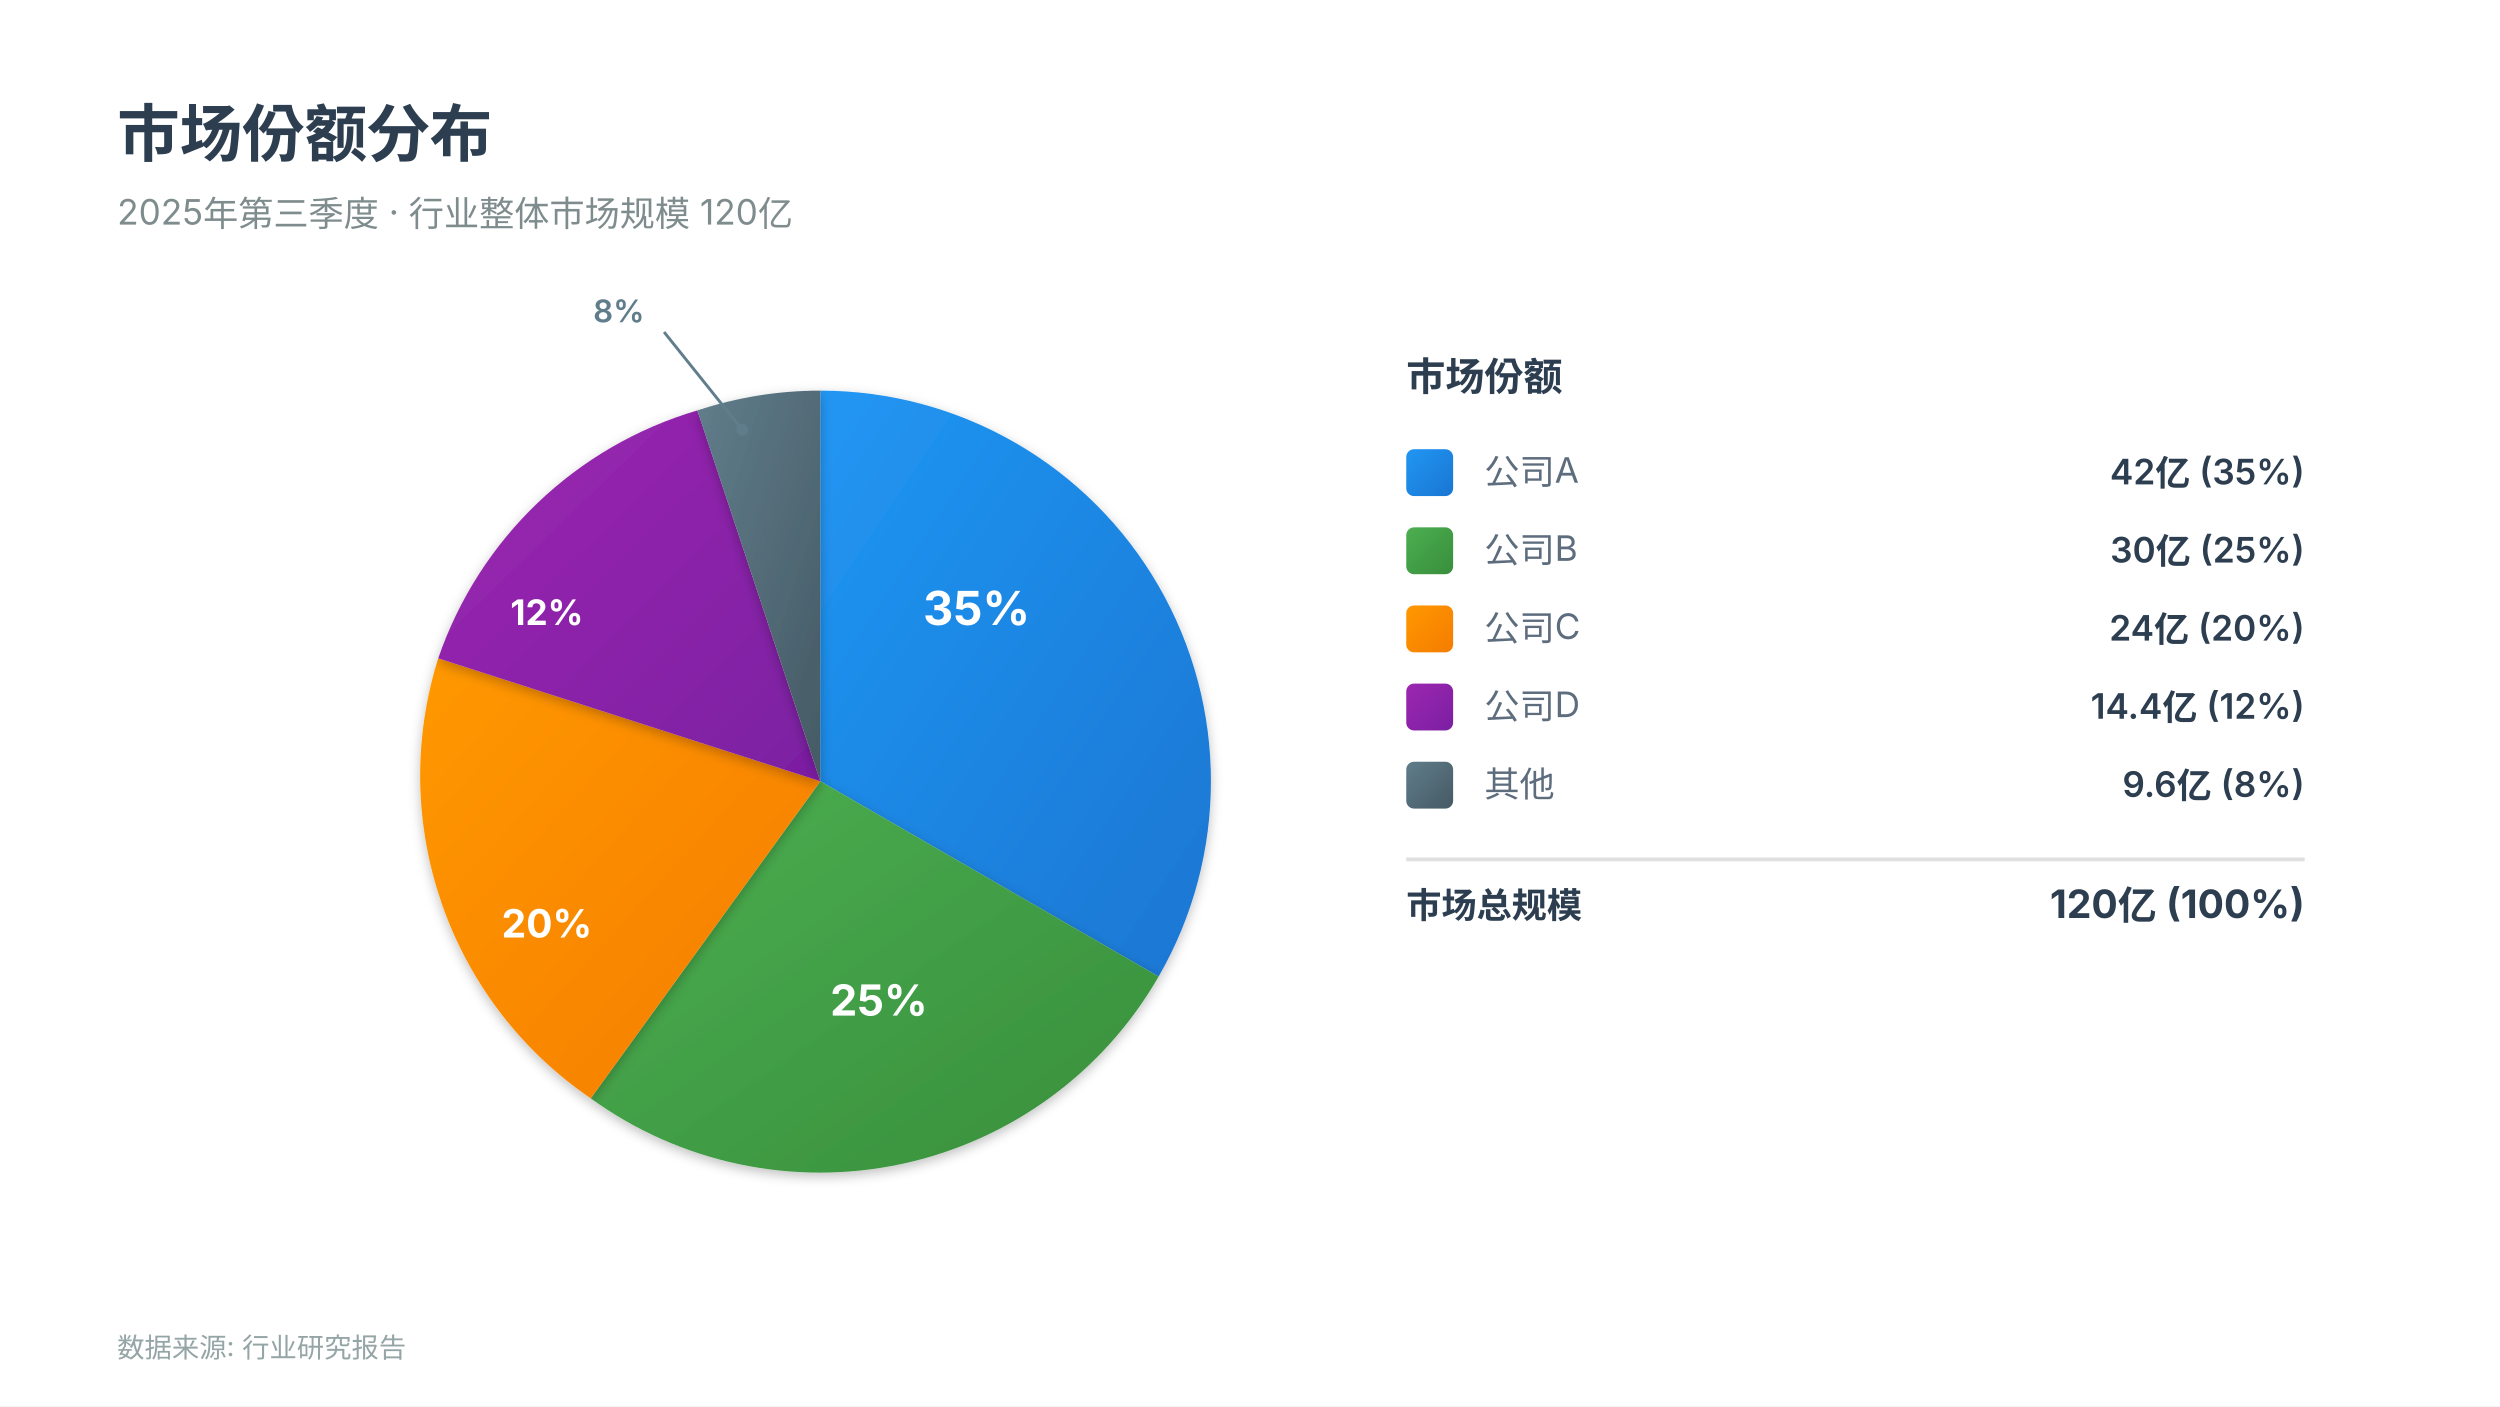
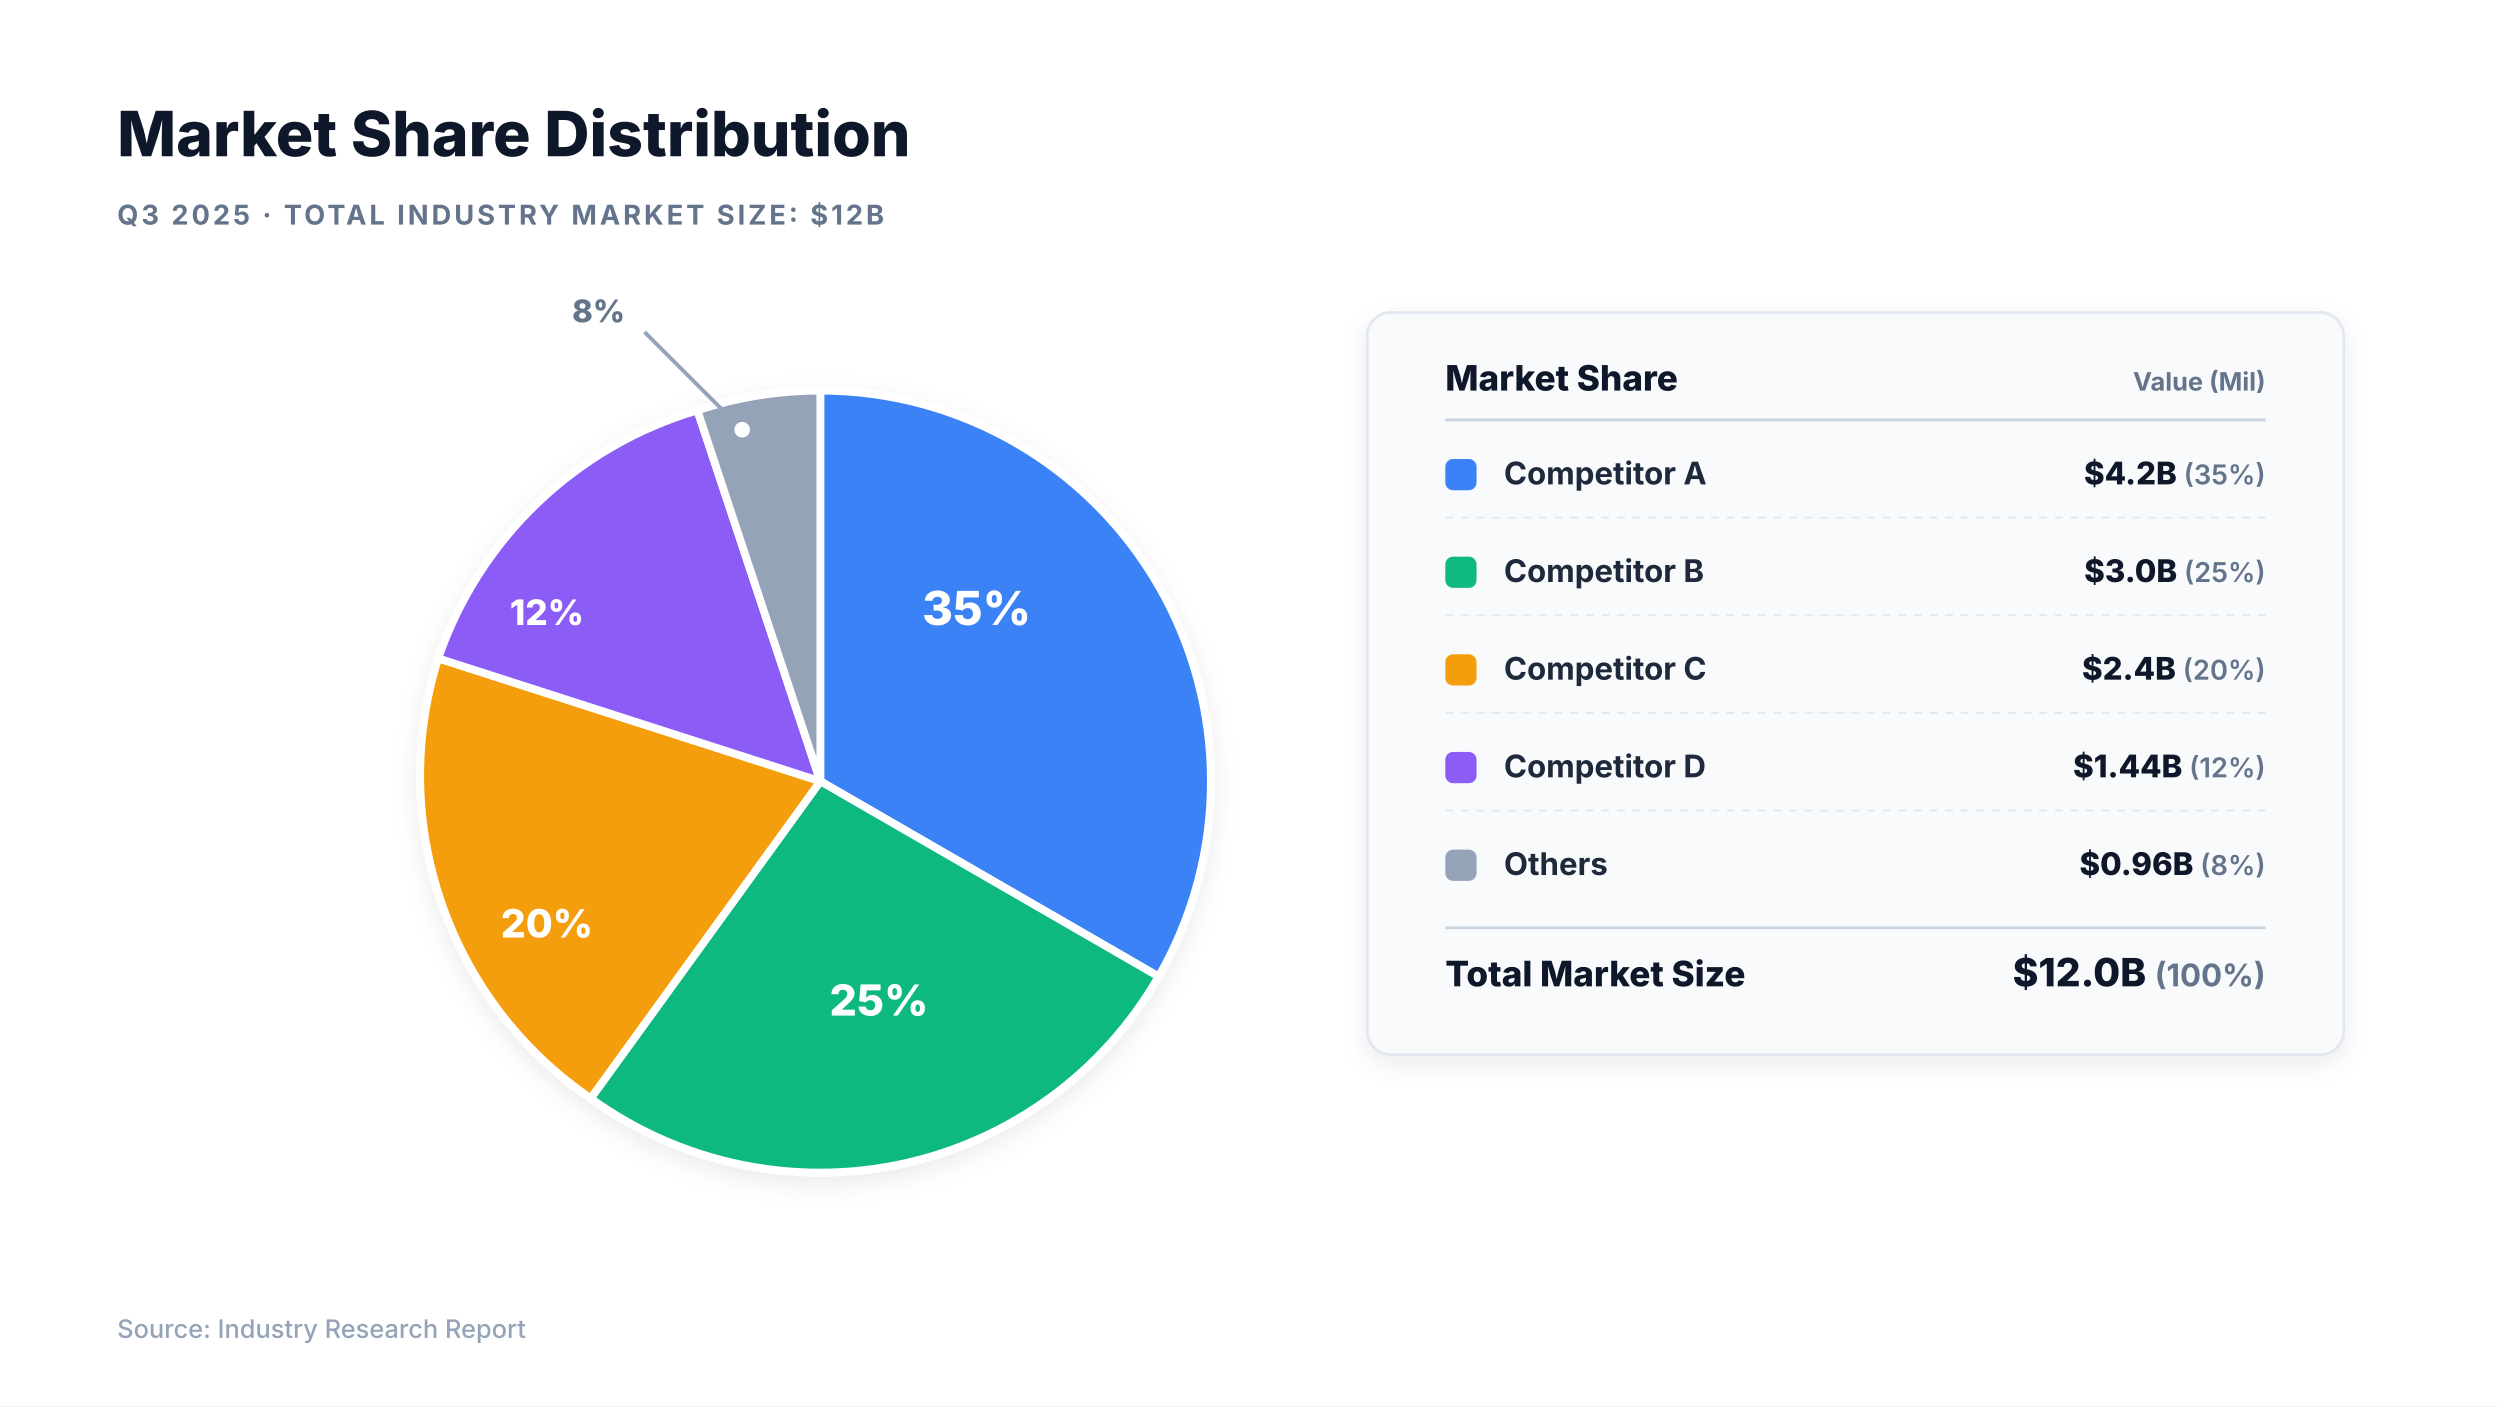
<svg xmlns="http://www.w3.org/2000/svg" viewBox="0 0 1280 720" width="1280" height="720">
  <defs>
-     <filter id="pieShadow">
-       <feGaussianBlur in="SourceAlpha" stdDeviation="3" />
-       <feOffset dx="0" dy="2" />
-       <feComponentTransfer>
-         <feFuncA type="linear" slope="0.25" />
-       </feComponentTransfer>
+     <filter id="softShadow" x="-10%" y="-10%" width="120%" height="120%">
+       <feGaussianBlur in="SourceAlpha" stdDeviation="6" />
+       <feOffset dx="0" dy="4" result="offsetblur" />
+       <feFlood flood-color="#0F172A" flood-opacity="0.08" result="shadowColor" />
+       <feComposite in="shadowColor" in2="offsetblur" operator="in" result="shadow" />
      <feMerge>
-         <feMergeNode />
+         <feMergeNode in="shadow" />
        <feMergeNode in="SourceGraphic" />
      </feMerge>
    </filter>
-     <linearGradient id="pieGrad1" x1="0%" y1="0%" x2="100%" y2="100%">
-       <stop offset="0%" style="stop-color:#2196F3;stop-opacity:1" />
-       <stop offset="100%" style="stop-color:#1976D2;stop-opacity:1" />
-     </linearGradient>
-     <linearGradient id="pieGrad2" x1="0%" y1="0%" x2="100%" y2="100%">
-       <stop offset="0%" style="stop-color:#4CAF50;stop-opacity:1" />
-       <stop offset="100%" style="stop-color:#388E3C;stop-opacity:1" />
-     </linearGradient>
-     <linearGradient id="pieGrad3" x1="0%" y1="0%" x2="100%" y2="100%">
-       <stop offset="0%" style="stop-color:#FF9800;stop-opacity:1" />
-       <stop offset="100%" style="stop-color:#F57C00;stop-opacity:1" />
-     </linearGradient>
-     <linearGradient id="pieGrad4" x1="0%" y1="0%" x2="100%" y2="100%">
-       <stop offset="0%" style="stop-color:#9C27B0;stop-opacity:1" />
-       <stop offset="100%" style="stop-color:#7B1FA2;stop-opacity:1" />
-     </linearGradient>
-     <linearGradient id="pieGrad5" x1="0%" y1="0%" x2="100%" y2="100%">
-       <stop offset="0%" style="stop-color:#607D8B;stop-opacity:1" />
-       <stop offset="100%" style="stop-color:#455A64;stop-opacity:1" />
-     </linearGradient>
  </defs>
  <rect width="1280" height="720" fill="#FFFFFF" />
-   <text x="60" y="80" font-family="-apple-system, BlinkMacSystemFont, 'Segoe UI', 'PingFang SC', 'Microsoft YaHei', sans-serif" font-size="32" font-weight="bold" fill="#2C3E50">
-     <tspan>市场份额分布</tspan>
-   </text>
-   <text x="60" y="115" font-family="-apple-system, BlinkMacSystemFont, 'Segoe UI', 'PingFang SC', 'Microsoft YaHei', sans-serif" font-size="18" fill="#7F8C8D">
-     <tspan>2025年第三季度 · 行业整体市场规模 120亿</tspan>
-   </text>
-   <g id="pieChart" transform="translate(420, 400)">
-     <path d="M 0,0 L 0,-200 A 200,200 0 0,1 173.2,100 Z" fill="url(#pieGrad1)" filter="url(#pieShadow)" />
-     <path d="M 0,0 L 173.2,100 A 200,200 0 0,1 -117.56,162.34 Z" fill="url(#pieGrad2)" filter="url(#pieShadow)" />
-     <path d="M 0,0 L -117.56,162.34 A 200,200 0 0,1 -195.63,-62.93 Z" fill="url(#pieGrad3)" filter="url(#pieShadow)" />
-     <path d="M 0,0 L -195.63,-62.93 A 200,200 0 0,1 -62.93,-189.87 Z" fill="url(#pieGrad4)" filter="url(#pieShadow)" />
-     <path d="M 0,0 L -62.93,-189.87 A 200,200 0 0,1 0,-200 Z" fill="url(#pieGrad5)" filter="url(#pieShadow)" />
+   <text x="60" y="80" font-family="-apple-system, BlinkMacSystemFont, 'Segoe UI', sans-serif" font-size="32" font-weight="800" fill="#0F172A">Market Share Distribution</text>
+   <text x="60" y="115" font-family="-apple-system, BlinkMacSystemFont, 'Segoe UI', sans-serif" font-size="14" font-weight="700" fill="#64748B" letter-spacing="1.5">Q3 2025 · TOTAL INDUSTRY MARKET SIZE: $12B</text>
+   <g id="pieChart" transform="translate(420, 400)" filter="url(#softShadow)">
+     <path d="M 0,0 L 0,-200 A 200,200 0 0,1 173.2,100 Z" fill="#3B82F6" stroke="#FFFFFF" stroke-width="4" stroke-linejoin="round" />
+     <path d="M 0,0 L 173.2,100 A 200,200 0 0,1 -117.56,162.34 Z" fill="#10B981" stroke="#FFFFFF" stroke-width="4" stroke-linejoin="round" />
+     <path d="M 0,0 L -117.56,162.34 A 200,200 0 0,1 -195.63,-62.93 Z" fill="#F59E0B" stroke="#FFFFFF" stroke-width="4" stroke-linejoin="round" />
+     <path d="M 0,0 L -195.63,-62.93 A 200,200 0 0,1 -62.93,-189.87 Z" fill="#8B5CF6" stroke="#FFFFFF" stroke-width="4" stroke-linejoin="round" />
+     <path d="M 0,0 L -62.93,-189.87 A 200,200 0 0,1 0,-200 Z" fill="#94A3B8" stroke="#FFFFFF" stroke-width="4" stroke-linejoin="round" />
  </g>
-   <text x="500" y="320" font-family="-apple-system, BlinkMacSystemFont, 'Segoe UI', sans-serif" font-size="24" font-weight="bold" fill="#FFFFFF" text-anchor="middle">
-     <tspan>35%</tspan>
-   </text>
-   <text x="450" y="520" font-family="-apple-system, BlinkMacSystemFont, 'Segoe UI', sans-serif" font-size="22" font-weight="bold" fill="#FFFFFF" text-anchor="middle">
-     <tspan>25%</tspan>
-   </text>
-   <text x="280" y="480" font-family="-apple-system, BlinkMacSystemFont, 'Segoe UI', sans-serif" font-size="20" font-weight="bold" fill="#FFFFFF" text-anchor="middle">
-     <tspan>20%</tspan>
-   </text>
-   <text x="280" y="320" font-family="-apple-system, BlinkMacSystemFont, 'Segoe UI', sans-serif" font-size="18" font-weight="bold" fill="#FFFFFF" text-anchor="middle">
-     <tspan>12%</tspan>
-   </text>
+   <text x="500" y="320" font-family="-apple-system, BlinkMacSystemFont, 'Segoe UI', sans-serif" font-size="24" font-weight="800" fill="#FFFFFF" text-anchor="middle">35%</text>
+   <text x="450" y="520" font-family="-apple-system, BlinkMacSystemFont, 'Segoe UI', sans-serif" font-size="22" font-weight="800" fill="#FFFFFF" text-anchor="middle">25%</text>
+   <text x="280" y="480" font-family="-apple-system, BlinkMacSystemFont, 'Segoe UI', sans-serif" font-size="20" font-weight="800" fill="#FFFFFF" text-anchor="middle">20%</text>
+   <text x="280" y="320" font-family="-apple-system, BlinkMacSystemFont, 'Segoe UI', sans-serif" font-size="18" font-weight="800" fill="#FFFFFF" text-anchor="middle">12%</text>
  <g>
-     <line x1="380" y1="220" x2="340" y2="170" stroke="#607D8B" stroke-width="1.5" />
-     <circle cx="380" cy="220" r="3" fill="#607D8B" />
-     <text x="330" y="165" font-family="-apple-system, BlinkMacSystemFont, 'Segoe UI', sans-serif" font-size="16" font-weight="600" fill="#607D8B" text-anchor="end">
-       <tspan>8%</tspan>
+     <line x1="380" y1="220" x2="330" y2="170" stroke="#94A3B8" stroke-width="2" />
+     <circle cx="380" cy="220" r="5" fill="#FFFFFF" stroke="#94A3B8" stroke-width="2" />
+     <text x="320" y="165" font-family="-apple-system, BlinkMacSystemFont, 'Segoe UI', sans-serif" font-size="16" font-weight="800" fill="#64748B" text-anchor="end">8%</text>
+   </g>
+   <g id="legend" transform="translate(720, 200)">
+     <rect x="-20" y="-40" width="500" height="380" rx="12" fill="#F8FAFC" stroke="#E2E8F0" stroke-width="1.5" filter="url(#softShadow)" />
+     <text x="20" y="0" font-family="-apple-system, BlinkMacSystemFont, 'Segoe UI', sans-serif" font-size="18" font-weight="800" fill="#0F172A">Market Share</text>
+     <text x="440" y="0" font-family="-apple-system, BlinkMacSystemFont, 'Segoe UI', sans-serif" font-size="13" font-weight="700" fill="#64748B" text-anchor="end">Value (Mil)</text>
+     <line x1="20" y1="15" x2="440" y2="15" stroke="#CBD5E1" stroke-width="1.5" />
+     <rect x="20" y="35" width="16" height="16" rx="4" fill="#3B82F6" />
+     <text x="50" y="48" font-family="-apple-system, BlinkMacSystemFont, 'Segoe UI', sans-serif" font-size="16" font-weight="700" fill="#1E293B">Competitor A</text>
+     <text x="440" y="48" font-family="-apple-system, BlinkMacSystemFont, 'Segoe UI', sans-serif" font-size="16" font-weight="800" fill="#0F172A" text-anchor="end">$4.2B <tspan fill="#64748B" font-size="14" font-weight="600">(35%)</tspan>
+     </text>
+     <line x1="20" y1="65" x2="440" y2="65" stroke="#E2E8F0" stroke-width="1" stroke-dasharray="4 4" />
+     <rect x="20" y="85" width="16" height="16" rx="4" fill="#10B981" />
+     <text x="50" y="98" font-family="-apple-system, BlinkMacSystemFont, 'Segoe UI', sans-serif" font-size="16" font-weight="700" fill="#1E293B">Competitor B</text>
+     <text x="440" y="98" font-family="-apple-system, BlinkMacSystemFont, 'Segoe UI', sans-serif" font-size="16" font-weight="800" fill="#0F172A" text-anchor="end">$3.0B <tspan fill="#64748B" font-size="14" font-weight="600">(25%)</tspan>
+     </text>
+     <line x1="20" y1="115" x2="440" y2="115" stroke="#E2E8F0" stroke-width="1" stroke-dasharray="4 4" />
+     <rect x="20" y="135" width="16" height="16" rx="4" fill="#F59E0B" />
+     <text x="50" y="148" font-family="-apple-system, BlinkMacSystemFont, 'Segoe UI', sans-serif" font-size="16" font-weight="700" fill="#1E293B">Competitor C</text>
+     <text x="440" y="148" font-family="-apple-system, BlinkMacSystemFont, 'Segoe UI', sans-serif" font-size="16" font-weight="800" fill="#0F172A" text-anchor="end">$2.4B <tspan fill="#64748B" font-size="14" font-weight="600">(20%)</tspan>
+     </text>
+     <line x1="20" y1="165" x2="440" y2="165" stroke="#E2E8F0" stroke-width="1" stroke-dasharray="4 4" />
+     <rect x="20" y="185" width="16" height="16" rx="4" fill="#8B5CF6" />
+     <text x="50" y="198" font-family="-apple-system, BlinkMacSystemFont, 'Segoe UI', sans-serif" font-size="16" font-weight="700" fill="#1E293B">Competitor D</text>
+     <text x="440" y="198" font-family="-apple-system, BlinkMacSystemFont, 'Segoe UI', sans-serif" font-size="16" font-weight="800" fill="#0F172A" text-anchor="end">$1.44B <tspan fill="#64748B" font-size="14" font-weight="600">(12%)</tspan>
+     </text>
+     <line x1="20" y1="215" x2="440" y2="215" stroke="#E2E8F0" stroke-width="1" stroke-dasharray="4 4" />
+     <rect x="20" y="235" width="16" height="16" rx="4" fill="#94A3B8" />
+     <text x="50" y="248" font-family="-apple-system, BlinkMacSystemFont, 'Segoe UI', sans-serif" font-size="16" font-weight="700" fill="#1E293B">Others</text>
+     <text x="440" y="248" font-family="-apple-system, BlinkMacSystemFont, 'Segoe UI', sans-serif" font-size="16" font-weight="800" fill="#0F172A" text-anchor="end">$0.96B <tspan fill="#64748B" font-size="14" font-weight="600">(8%)</tspan>
+     </text>
+     <line x1="20" y1="275" x2="440" y2="275" stroke="#CBD5E1" stroke-width="1.5" />
+     <text x="20" y="305" font-family="-apple-system, BlinkMacSystemFont, 'Segoe UI', sans-serif" font-size="18" font-weight="800" fill="#0F172A">Total Market Size</text>
+     <text x="440" y="305" font-family="-apple-system, BlinkMacSystemFont, 'Segoe UI', sans-serif" font-size="20" font-weight="800" fill="#0F172A" text-anchor="end">$12.0B <tspan fill="#64748B" font-size="16" font-weight="700">(100%)</tspan>
    </text>
  </g>
-   <g id="legend" transform="translate(720, 200)">
-     <text x="0" y="0" font-family="-apple-system, BlinkMacSystemFont, 'Segoe UI', 'PingFang SC', 'Microsoft YaHei', sans-serif" font-size="20" font-weight="600" fill="#2C3E50">
-       <tspan>市场份额</tspan>
-     </text>
-     <rect x="0" y="30" width="24" height="24" rx="4" fill="url(#pieGrad1)" />
-     <text x="40" y="48" font-family="-apple-system, BlinkMacSystemFont, 'Segoe UI', 'PingFang SC', 'Microsoft YaHei', sans-serif" font-size="18" fill="#5D6D7E">
-       <tspan>公司A</tspan>
-     </text>
-     <text x="460" y="48" font-family="-apple-system, BlinkMacSystemFont, 'Segoe UI', sans-serif" font-size="18" font-weight="600" fill="#2C3E50" text-anchor="end">
-       <tspan>42亿 (35%)</tspan>
-     </text>
-     <rect x="0" y="70" width="24" height="24" rx="4" fill="url(#pieGrad2)" />
-     <text x="40" y="88" font-family="-apple-system, BlinkMacSystemFont, 'Segoe UI', 'PingFang SC', 'Microsoft YaHei', sans-serif" font-size="18" fill="#5D6D7E">
-       <tspan>公司B</tspan>
-     </text>
-     <text x="460" y="88" font-family="-apple-system, BlinkMacSystemFont, 'Segoe UI', sans-serif" font-size="18" font-weight="600" fill="#2C3E50" text-anchor="end">
-       <tspan>30亿 (25%)</tspan>
-     </text>
-     <rect x="0" y="110" width="24" height="24" rx="4" fill="url(#pieGrad3)" />
-     <text x="40" y="128" font-family="-apple-system, BlinkMacSystemFont, 'Segoe UI', 'PingFang SC', 'Microsoft YaHei', sans-serif" font-size="18" fill="#5D6D7E">
-       <tspan>公司C</tspan>
-     </text>
-     <text x="460" y="128" font-family="-apple-system, BlinkMacSystemFont, 'Segoe UI', sans-serif" font-size="18" font-weight="600" fill="#2C3E50" text-anchor="end">
-       <tspan>24亿 (20%)</tspan>
-     </text>
-     <rect x="0" y="150" width="24" height="24" rx="4" fill="url(#pieGrad4)" />
-     <text x="40" y="168" font-family="-apple-system, BlinkMacSystemFont, 'Segoe UI', 'PingFang SC', 'Microsoft YaHei', sans-serif" font-size="18" fill="#5D6D7E">
-       <tspan>公司D</tspan>
-     </text>
-     <text x="460" y="168" font-family="-apple-system, BlinkMacSystemFont, 'Segoe UI', sans-serif" font-size="18" font-weight="600" fill="#2C3E50" text-anchor="end">
-       <tspan>14.4亿 (12%)</tspan>
-     </text>
-     <rect x="0" y="190" width="24" height="24" rx="4" fill="url(#pieGrad5)" />
-     <text x="40" y="208" font-family="-apple-system, BlinkMacSystemFont, 'Segoe UI', 'PingFang SC', 'Microsoft YaHei', sans-serif" font-size="18" fill="#5D6D7E">
-       <tspan>其他</tspan>
-     </text>
-     <text x="460" y="208" font-family="-apple-system, BlinkMacSystemFont, 'Segoe UI', sans-serif" font-size="18" font-weight="600" fill="#2C3E50" text-anchor="end">
-       <tspan>9.6亿 (8%)</tspan>
-     </text>
-     <line x1="0" y1="240" x2="460" y2="240" stroke="#E0E0E0" stroke-width="2" />
-     <text x="0" y="270" font-family="-apple-system, BlinkMacSystemFont, 'Segoe UI', 'PingFang SC', 'Microsoft YaHei', sans-serif" font-size="18" font-weight="600" fill="#2C3E50">
-       <tspan>市场总规模</tspan>
-     </text>
-     <text x="460" y="270" font-family="-apple-system, BlinkMacSystemFont, 'Segoe UI', sans-serif" font-size="20" font-weight="bold" fill="#2C3E50" text-anchor="end">
-       <tspan>120亿 (100%)</tspan>
-     </text>
-   </g>
-   <text x="60" y="695" font-family="-apple-system, BlinkMacSystemFont, 'Segoe UI', 'PingFang SC', 'Microsoft YaHei', sans-serif" font-size="14" fill="#95A5A6">
-     <tspan>数据来源: 行业研究报告</tspan>
-   </text>
+   <text x="60" y="685" font-family="-apple-system, BlinkMacSystemFont, 'Segoe UI', sans-serif" font-size="13" font-weight="500" fill="#94A3B8">Source: Industry Research Report</text>
</svg>
